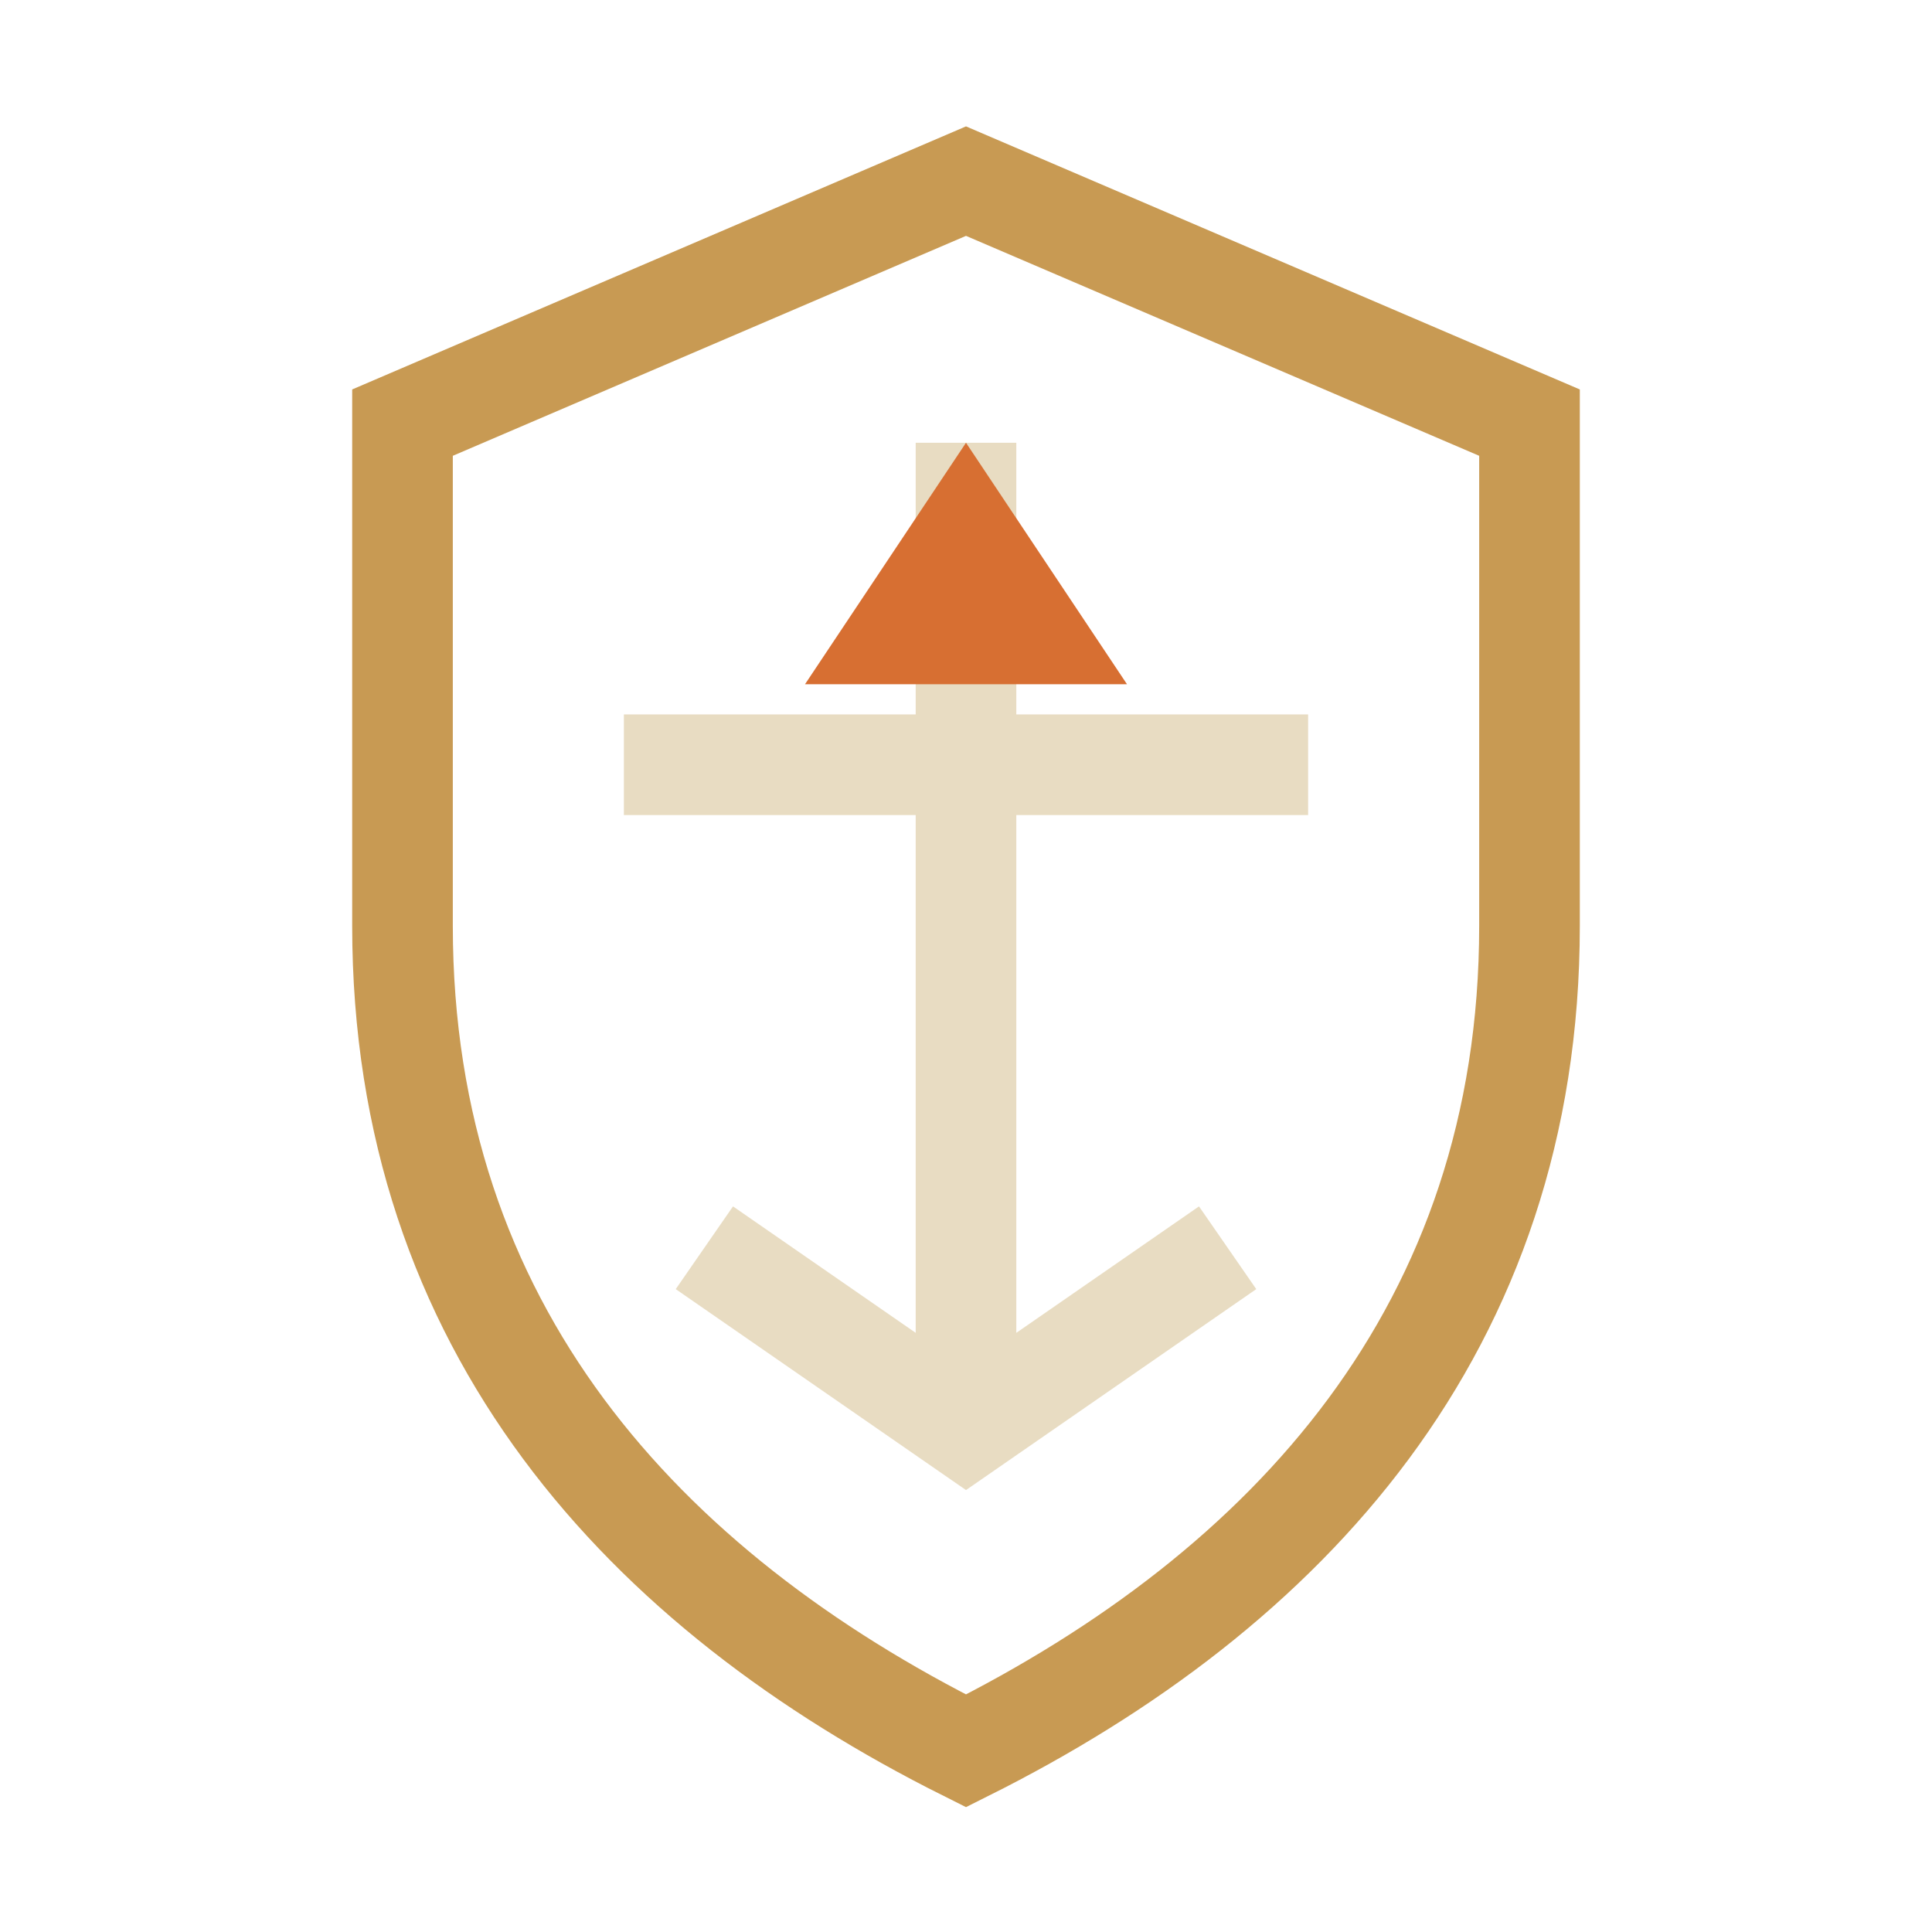
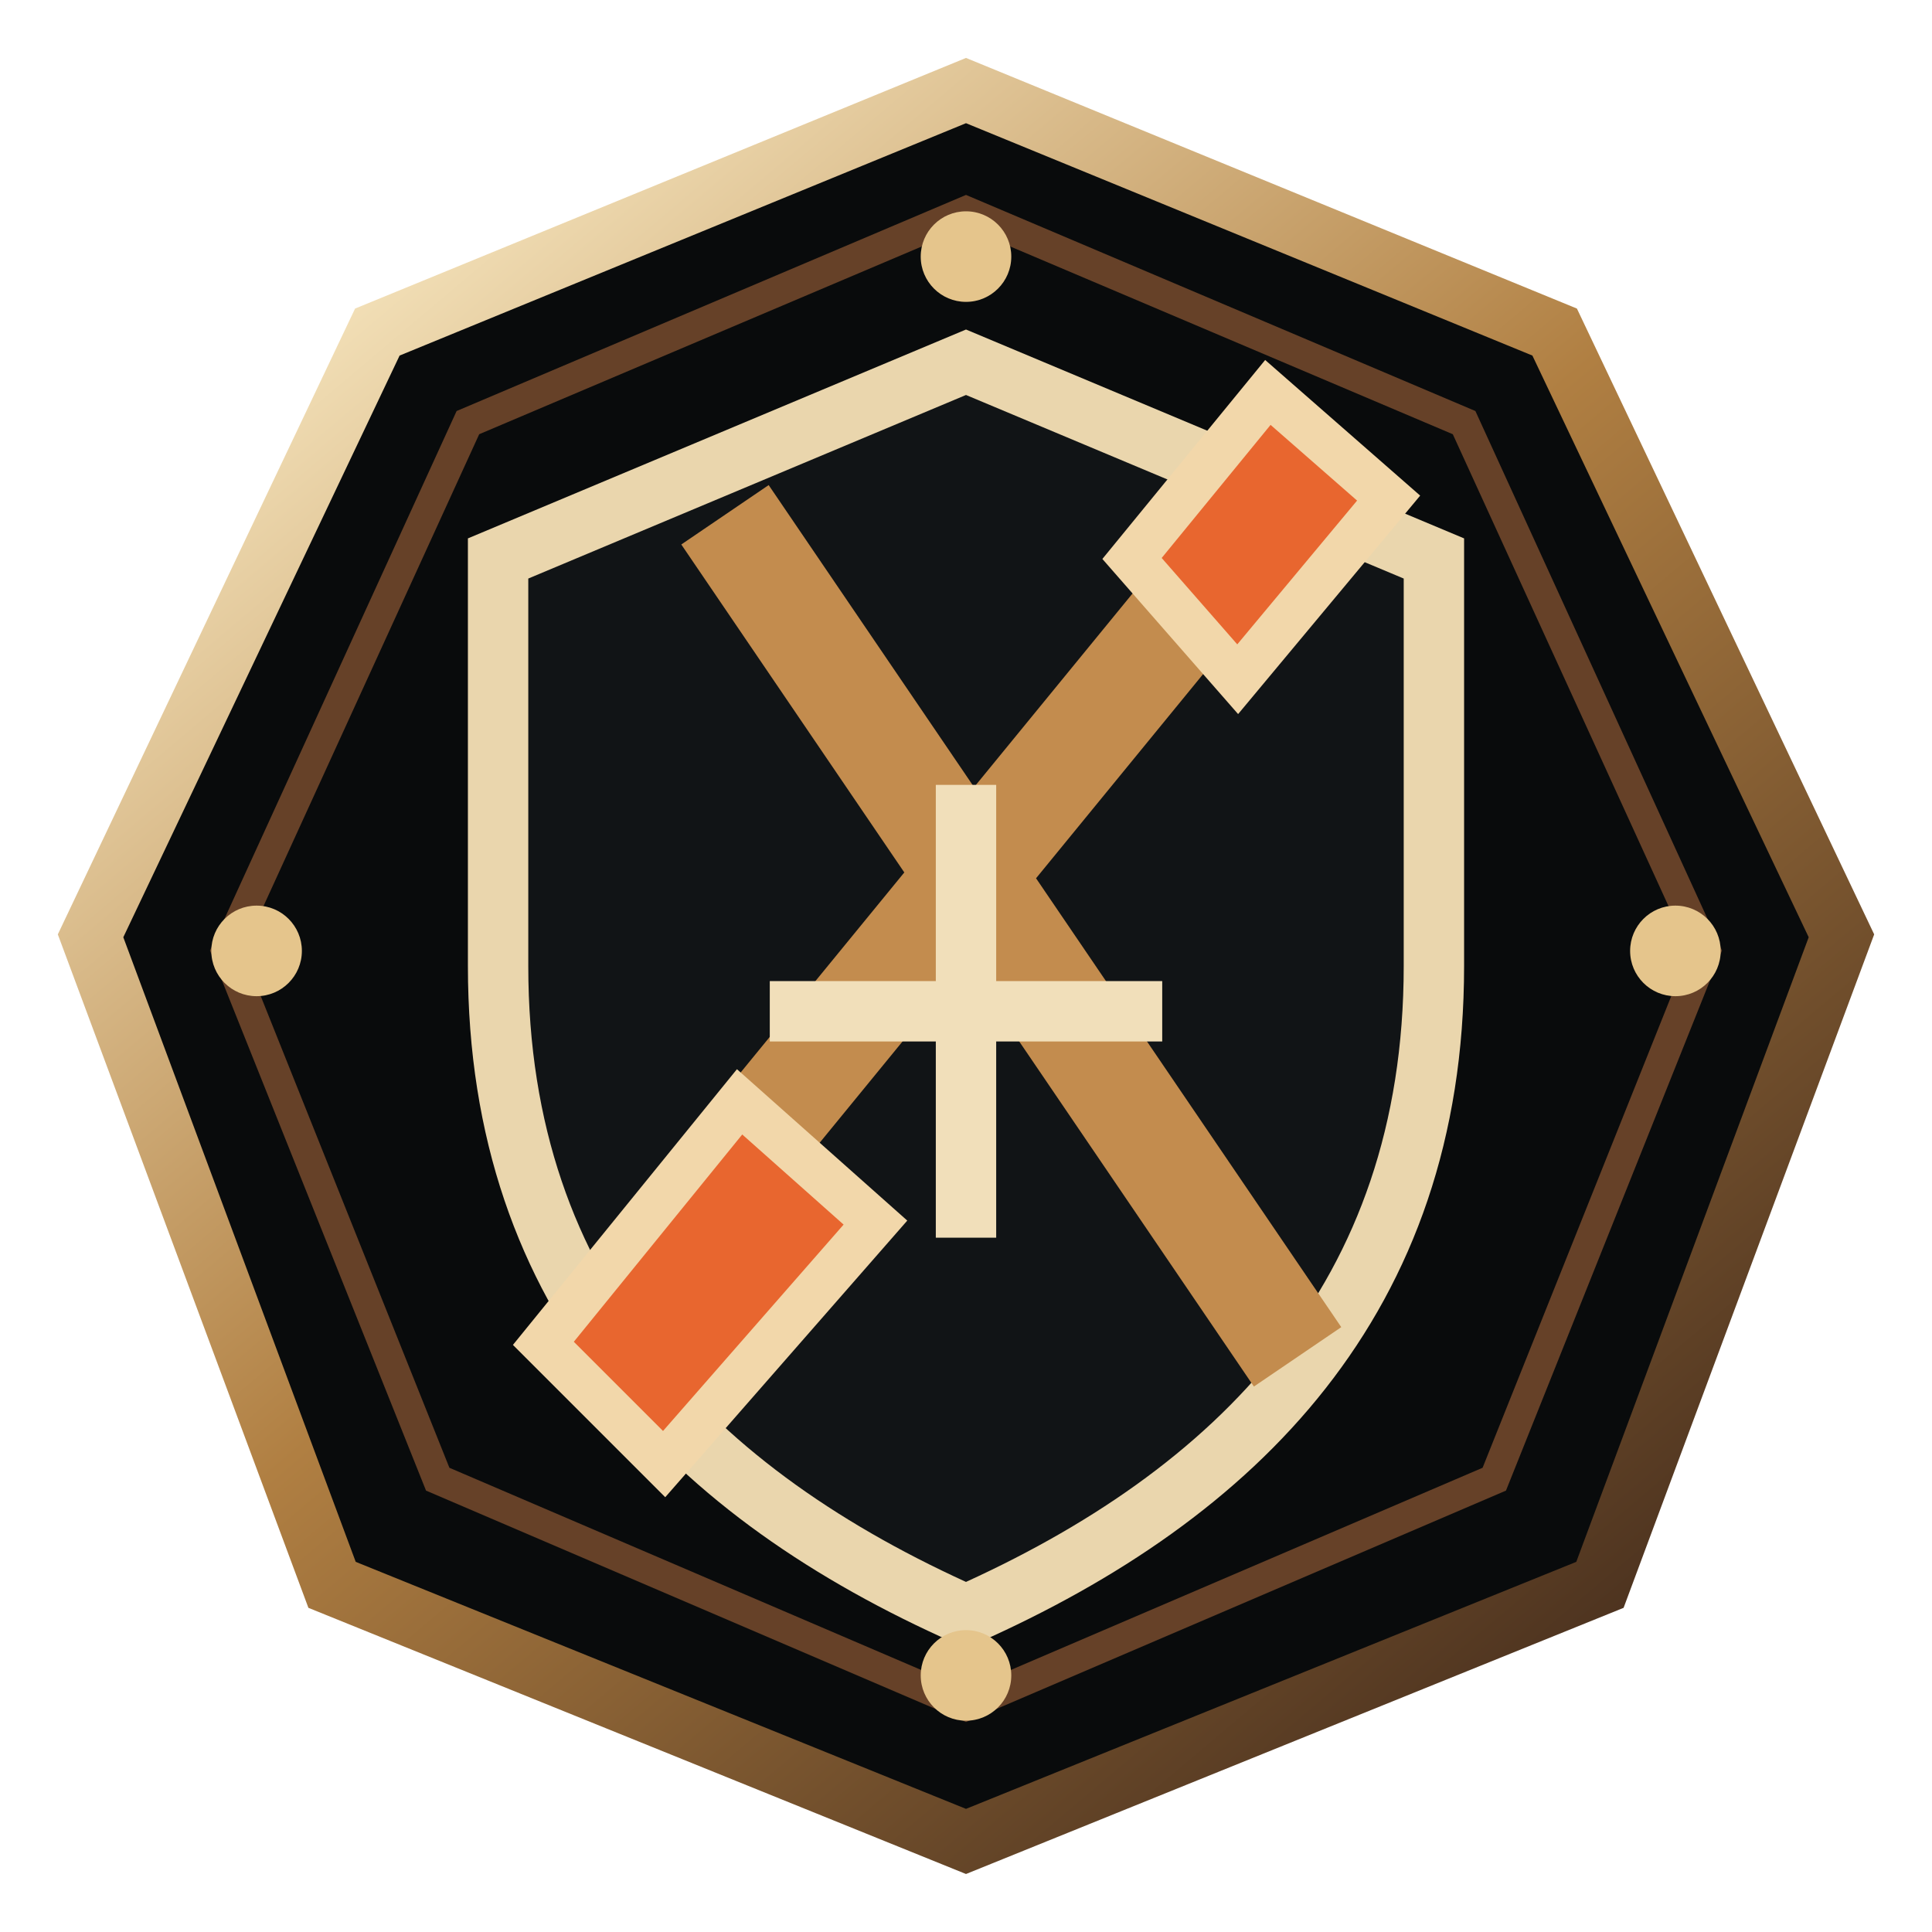
- <svg xmlns="http://www.w3.org/2000/svg" viewBox="0 0 96 96" fill="none">
-   <path d="m48 9 28 12v25c0 20-12 33-28 41-16-8-28-21-28-41V21L48 9Z" stroke="#c89a53" stroke-width="5" />
-   <path d="M48 22v49M31 38h34M35 62l13 9 13-9" stroke="#e8dcc2" stroke-width="5" />
-   <path d="m48 22 8 12H40l8-12Z" fill="#d76f32" />
+ <svg xmlns="http://www.w3.org/2000/svg" viewBox="0 0 128 128" fill="none">
+   <defs>
+     <linearGradient id="metal" x1="24" y1="17" x2="105" y2="113" gradientUnits="userSpaceOnUse">
+       <stop stop-color="#f4e2ba" />
+       <stop offset=".46" stop-color="#b07f42" />
+       <stop offset="1" stop-color="#49301e" />
+     </linearGradient>
+     <radialGradient id="heat" cx="0" cy="0" r="1" gradientTransform="translate(64 64) rotate(90) scale(42)">
+       <stop stop-color="#f56d32" stop-opacity=".4" />
+       <stop offset="1" stop-color="#250905" stop-opacity="0" />
+     </radialGradient>
+   </defs>
+   <path d="m64 6 39 16 19 40-16 43-42 17-42-17L6 62l19-40L64 6Z" fill="#090b0c" stroke="url(#metal)" stroke-width="4" />
+   <path d="m64 14 33 14 16 35-14 35-35 15-35-15-14-35 16-35 33-14Z" fill="url(#heat)" stroke="#664128" stroke-width="2" />
+   <path d="m64 24 31 13v27c0 22-13 35-31 43-18-8-31-21-31-43V37l31-13Z" fill="#111416" stroke="#ead6ad" stroke-width="4" />
+   <path d="m43 84 36-44M50 37l34 50" stroke="#c38c4e" stroke-width="7" stroke-linecap="square" />
+   <path d="m36 89 13-16 9 8-14 16-8-8ZM75 37l9-11 8 7-10 12-7-8Z" fill="#e8662f" stroke="#f2d7aa" stroke-width="3" />
+   <path d="M64 52v30M51 67h26" stroke="#f1dfba" stroke-width="4" />
+   <circle cx="64" cy="17" r="3" fill="#e5c58c" />
+   <circle cx="111" cy="63" r="3" fill="#e5c58c" />
+   <circle cx="64" cy="111" r="3" fill="#e5c58c" />
+   <circle cx="17" cy="63" r="3" fill="#e5c58c" />
</svg>
